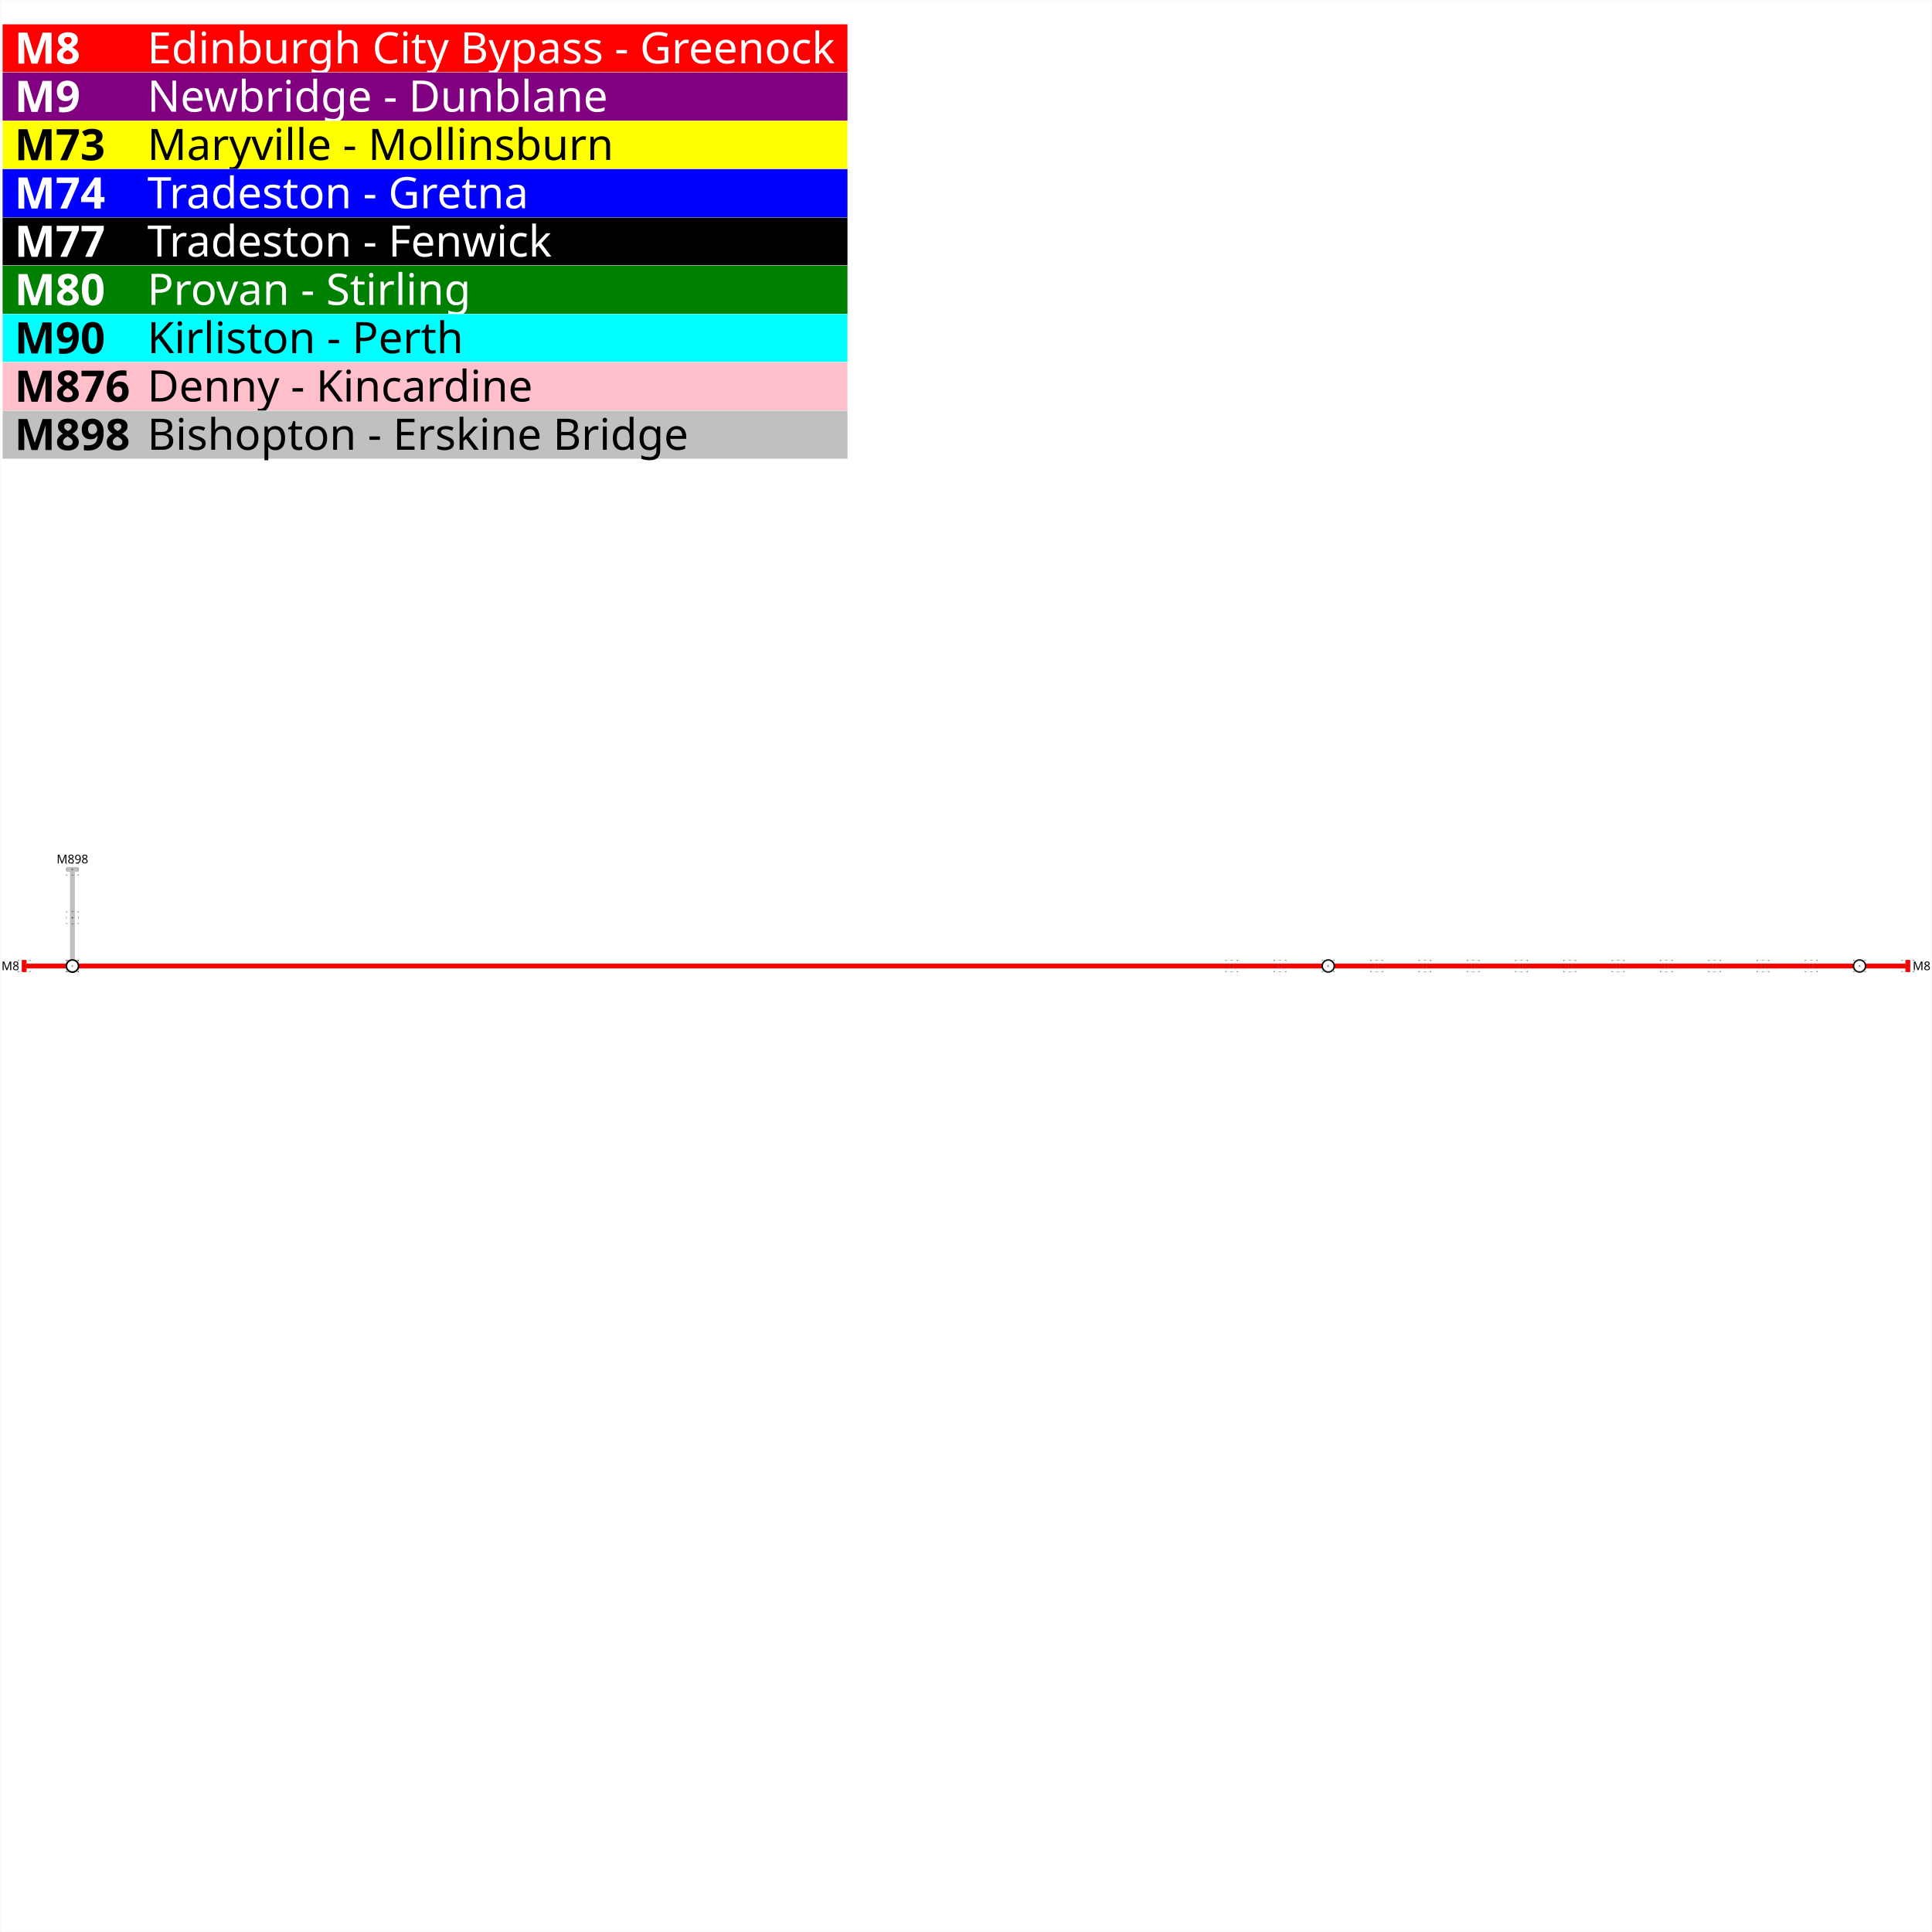
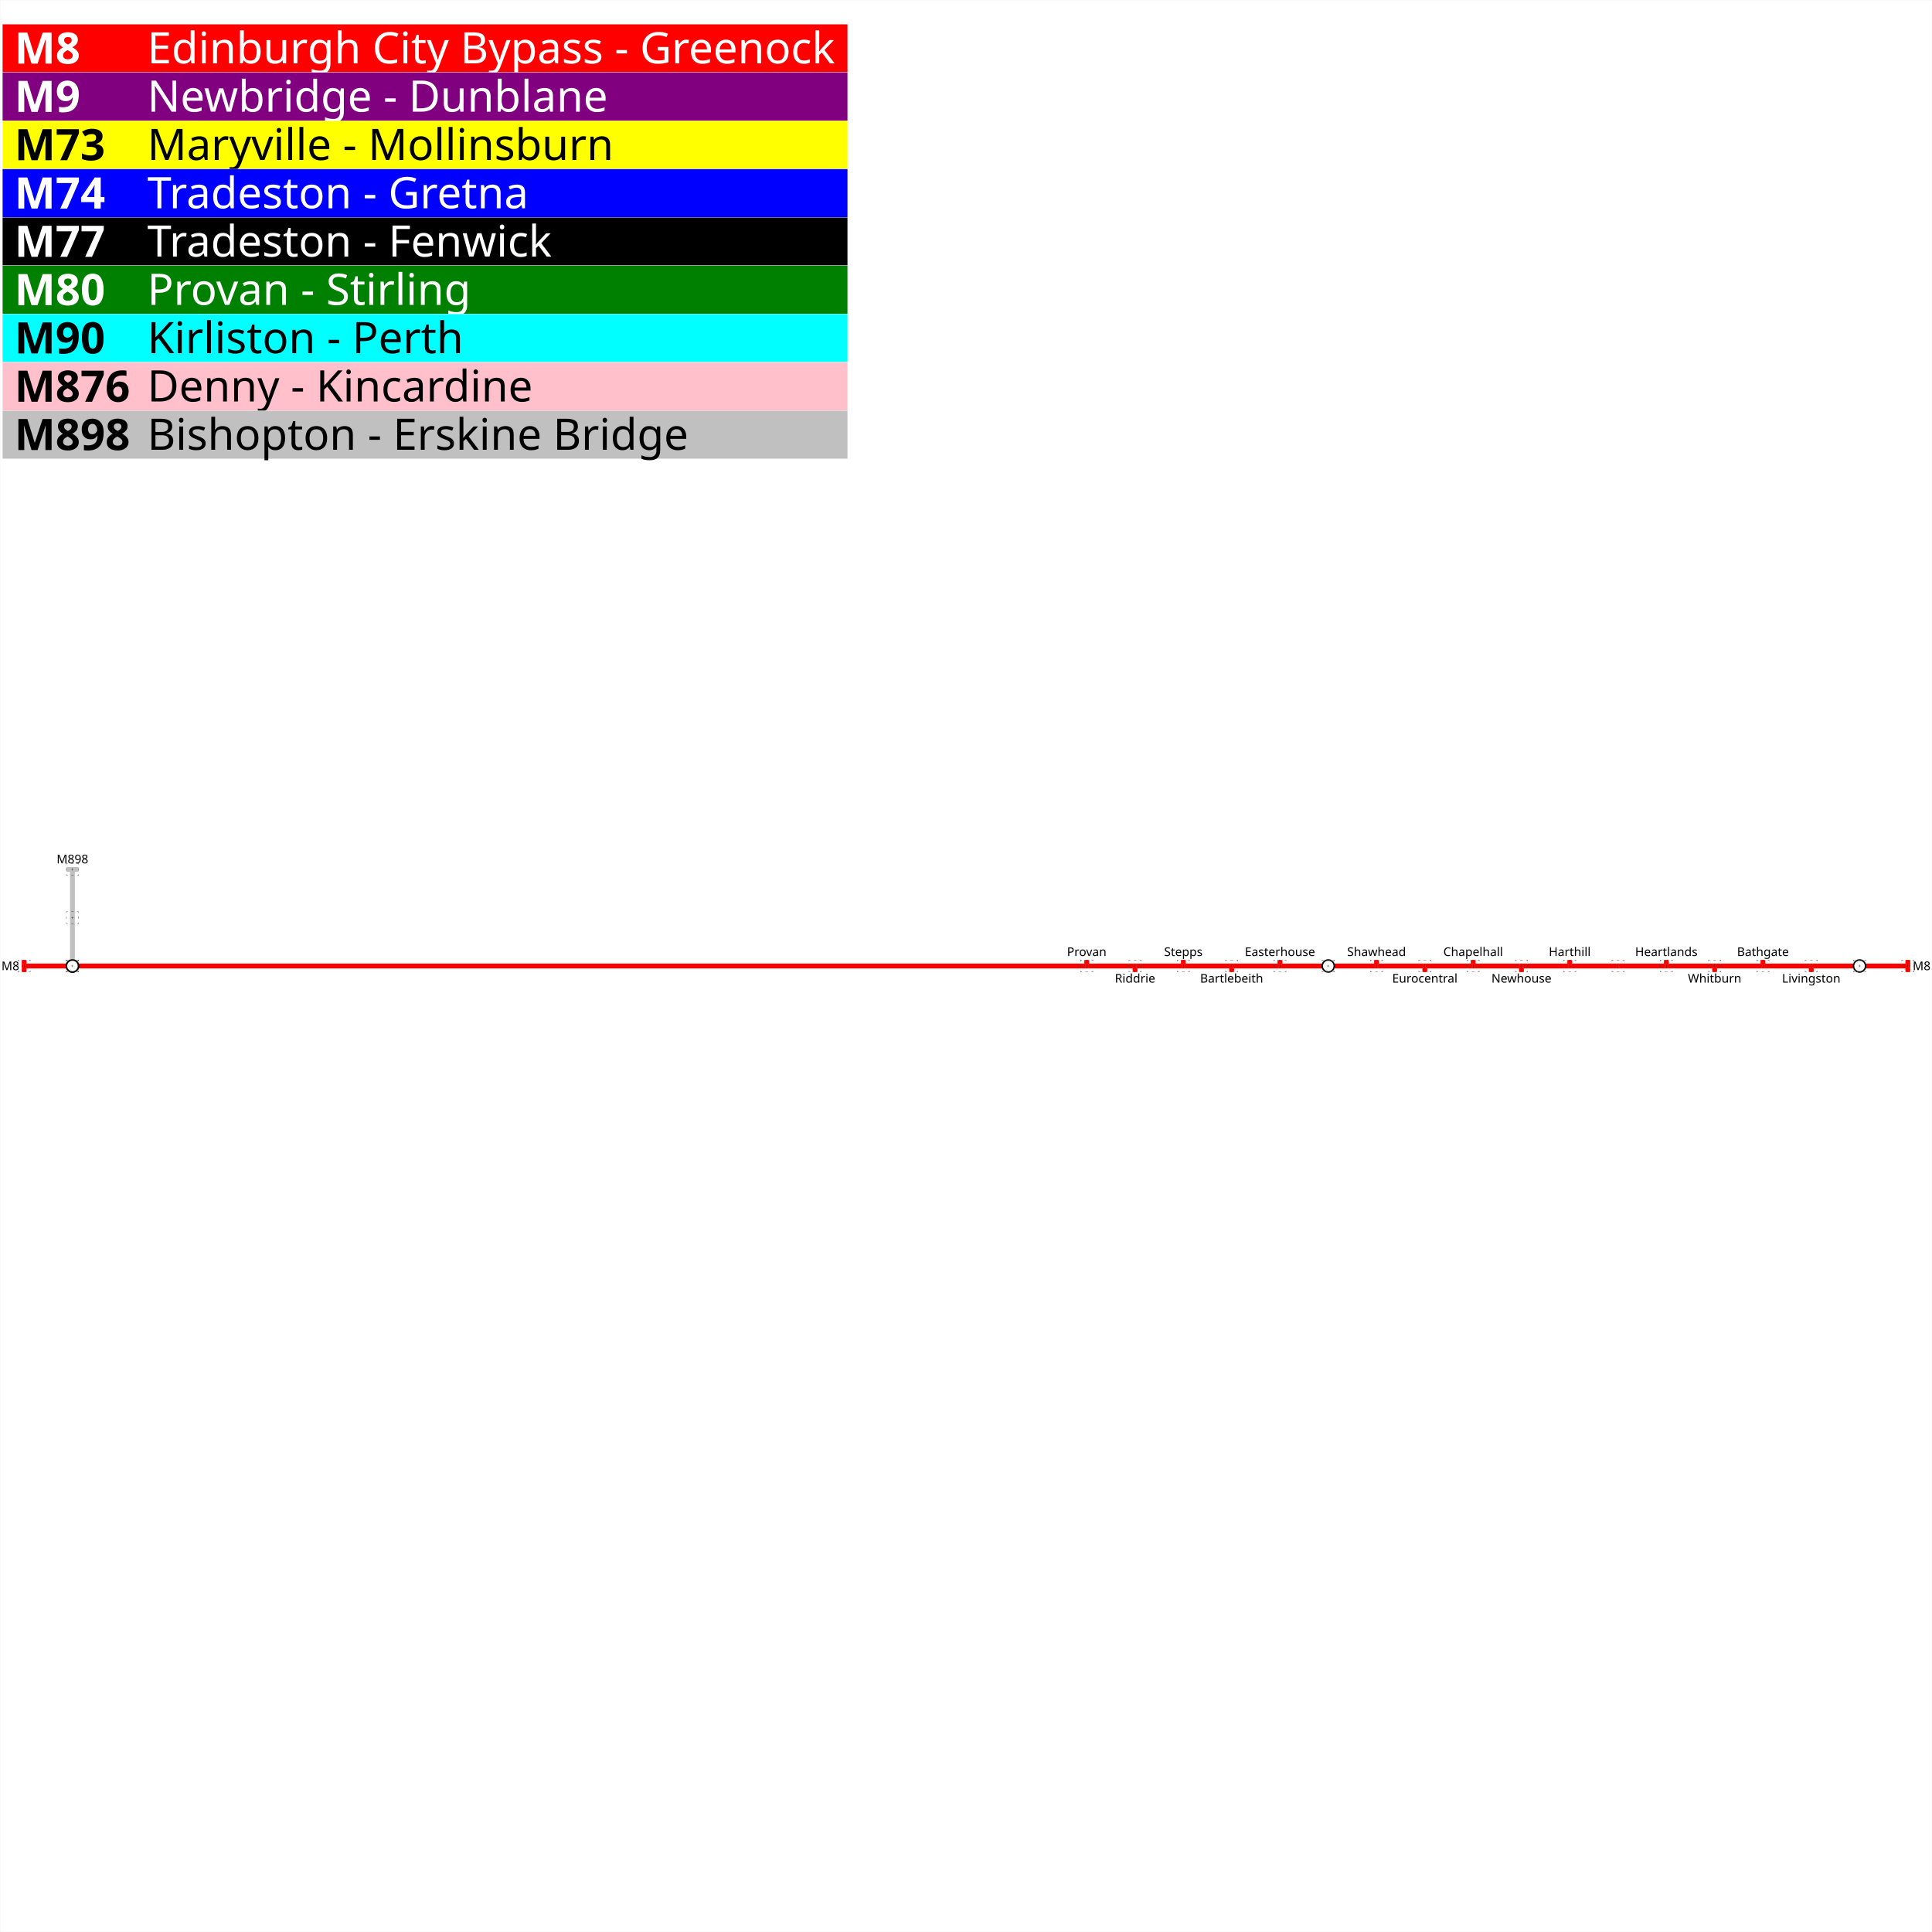
<svg xmlns="http://www.w3.org/2000/svg" version="1.1" baseProfile="full" width="8000" height="8000">
  <style>
    @font-face {
        font-family: "Fira Sans Condensed";
        src: url("https://fonts.googleapis.com/css?family=Fira+Sans+Condensed&amp;display=swap");
    }
  </style>
  <rect width="100%" height="100%" fill="white" stroke="#dddddd" />
  <rect x="10" y="100" fill="red" height="200" width="3500" stroke="white" stroke-width="1" />
  <g text-anchor="start" font-size="180px" dominant-baseline="middle" fill="white" font-family="Fira Sans Condensed">
    <text x="60" y="200" font-weight="bold">M8</text>
    <text x="610" y="200">Edinburgh City Bypass - Greenock</text>
  </g>
  <polyline points="7700,4000 7725,4000 7875,4000 7900,4000" stroke="red" fill="none" stroke-width="20" stroke-linecap="round" />
  <polyline points="7500,4000 7525,4000 7675,4000 7700,4000" stroke="red" fill="none" stroke-width="20" stroke-linecap="round" />
  <polyline points="7300,4000 7325,4000 7475,4000 7500,4000" stroke="red" fill="none" stroke-width="20" stroke-linecap="round" />
  <polyline points="7100,4000 7125,4000 7275,4000 7300,4000" stroke="red" fill="none" stroke-width="20" stroke-linecap="round" />
  <polyline points="6900,4000 6925,4000 7075,4000 7100,4000" stroke="red" fill="none" stroke-width="20" stroke-linecap="round" />
  <polyline points="6700,4000 6725,4000 6875,4000 6900,4000" stroke="red" fill="none" stroke-width="20" stroke-linecap="round" />
  <polyline points="6500,4000 6525,4000 6675,4000 6700,4000" stroke="red" fill="none" stroke-width="20" stroke-linecap="round" />
  <polyline points="6300,4000 6325,4000 6475,4000 6500,4000" stroke="red" fill="none" stroke-width="20" stroke-linecap="round" />
  <polyline points="6100,4000 6125,4000 6275,4000 6300,4000" stroke="red" fill="none" stroke-width="20" stroke-linecap="round" />
  <polyline points="5900,4000 5925,4000 6075,4000 6100,4000" stroke="red" fill="none" stroke-width="20" stroke-linecap="round" />
  <polyline points="5700,4000 5725,4000 5875,4000 5900,4000" stroke="red" fill="none" stroke-width="20" stroke-linecap="round" />
  <polyline points="5500,4000 5525,4000 5675,4000 5700,4000" stroke="red" fill="none" stroke-width="20" stroke-linecap="round" />
  <polyline points="5300,4000 5325,4000 5475,4000 5500,4000" stroke="red" fill="none" stroke-width="20" stroke-linecap="round" />
  <polyline points="5100,4000 5125,4000 5275,4000 5300,4000" stroke="red" fill="none" stroke-width="20" stroke-linecap="round" />
-   <polyline points="300,4000 325,4000 5075,4000 5100,4000" stroke="red" fill="none" stroke-width="20" stroke-linecap="round" />
+   <polyline points="4900,4000 4925,4000 5075,4000 5100,4000" stroke="red" fill="none" stroke-width="20" stroke-linecap="round" />
+   <polyline points="4700,4000 4725,4000 4875,4000 4900,4000" stroke="red" fill="none" stroke-width="20" stroke-linecap="round" />
+   <polyline points="4500,4000 4525,4000 4675,4000 4700,4000" stroke="red" fill="none" stroke-width="20" stroke-linecap="round" />
+   <polyline points="300,4000 325,4000 4475,4000 4500,4000" stroke="red" fill="none" stroke-width="20" stroke-linecap="round" />
  <polyline points="100,4000 125,4000 275,4000 300,4000" stroke="red" fill="none" stroke-width="20" stroke-linecap="round" />
  <rect x="7890" y="3975" width="20" height="50" fill="red" />
  <text x="7920" y="4000" dominant-baseline="middle" font-family="Fira Sans Condensed" font-size="50px">M8</text>
  <polyline points="7875,3975 7925,3975 7925,4025 7875,4025 7875,3975" stroke="silver" fill="none" stroke-dasharray="3" />
  <polyline points="7875,3975 7925,4025" stroke="silver" fill="none" stroke-dasharray="3" />
  <polyline points="7925,3975 7875,4025" stroke="silver" fill="none" stroke-dasharray="3" />
  <polyline points="7875,3980 7875,3975 7880,3975" stroke="black" fill="none" />
  <polyline points="7925,3980 7925,3975 7920,3975" stroke="black" fill="none" />
  <polyline points="7925,4020 7925,4025 7920,4025" stroke="black" fill="none" />
  <polyline points="7875,4020 7875,4025 7880,4025" stroke="black" fill="none" />
  <polyline points="7895,3975 7905,3975" stroke="black" fill="none" />
  <polyline points="7895,4025 7905,4025" stroke="black" fill="none" />
  <polyline points="7875,3995 7875,4005" stroke="black" fill="none" />
  <polyline points="7925,3995 7925,4005" stroke="black" fill="none" />
  <polyline points="7895,4000 7905,4000" stroke="black" fill="none" />
  <polyline points="7900,3995 7900,4005" stroke="black" fill="none" />
  <circle cx="7700" cy="4000" r="25" fill="white" stroke="black" stroke-width="6.25" />
  <polyline points="7675,3975 7725,3975 7725,4025 7675,4025 7675,3975" stroke="silver" fill="none" stroke-dasharray="3" />
  <polyline points="7675,3975 7725,4025" stroke="silver" fill="none" stroke-dasharray="3" />
  <polyline points="7725,3975 7675,4025" stroke="silver" fill="none" stroke-dasharray="3" />
  <polyline points="7675,3980 7675,3975 7680,3975" stroke="black" fill="none" />
  <polyline points="7725,3980 7725,3975 7720,3975" stroke="black" fill="none" />
  <polyline points="7725,4020 7725,4025 7720,4025" stroke="black" fill="none" />
  <polyline points="7675,4020 7675,4025 7680,4025" stroke="black" fill="none" />
  <polyline points="7695,3975 7705,3975" stroke="black" fill="none" />
  <polyline points="7695,4025 7705,4025" stroke="black" fill="none" />
  <polyline points="7675,3995 7675,4005" stroke="black" fill="none" />
  <polyline points="7725,3995 7725,4005" stroke="black" fill="none" />
  <polyline points="7695,4000 7705,4000" stroke="black" fill="none" />
  <polyline points="7700,3995 7700,4005" stroke="black" fill="none" />
+   <text x="7500" y="4030" font-family="Fira Sans Condensed" dominant-baseline="hanging" text-anchor="middle" font-size="50px">Livingston</text>
+   <polyline points="7500,4000 7500,4025" stroke="red" fill="none" stroke-width="20" stroke-linecap="butt" />
  <polyline points="7475,3975 7525,3975 7525,4025 7475,4025 7475,3975" stroke="silver" fill="none" stroke-dasharray="3" />
  <polyline points="7475,3975 7525,4025" stroke="silver" fill="none" stroke-dasharray="3" />
  <polyline points="7525,3975 7475,4025" stroke="silver" fill="none" stroke-dasharray="3" />
  <polyline points="7475,3980 7475,3975 7480,3975" stroke="black" fill="none" />
  <polyline points="7525,3980 7525,3975 7520,3975" stroke="black" fill="none" />
  <polyline points="7525,4020 7525,4025 7520,4025" stroke="black" fill="none" />
  <polyline points="7475,4020 7475,4025 7480,4025" stroke="black" fill="none" />
  <polyline points="7495,3975 7505,3975" stroke="black" fill="none" />
  <polyline points="7495,4025 7505,4025" stroke="black" fill="none" />
  <polyline points="7475,3995 7475,4005" stroke="black" fill="none" />
  <polyline points="7525,3995 7525,4005" stroke="black" fill="none" />
  <polyline points="7495,4000 7505,4000" stroke="black" fill="none" />
  <polyline points="7500,3995 7500,4005" stroke="black" fill="none" />
+   <text x="7300" y="3920" font-family="Fira Sans Condensed" dominant-baseline="hanging" text-anchor="middle" font-size="50px">Bathgate</text>
+   <polyline points="7300,4000 7300,3975" stroke="red" fill="none" stroke-width="20" stroke-linecap="butt" />
  <polyline points="7275,3975 7325,3975 7325,4025 7275,4025 7275,3975" stroke="silver" fill="none" stroke-dasharray="3" />
  <polyline points="7275,3975 7325,4025" stroke="silver" fill="none" stroke-dasharray="3" />
  <polyline points="7325,3975 7275,4025" stroke="silver" fill="none" stroke-dasharray="3" />
  <polyline points="7275,3980 7275,3975 7280,3975" stroke="black" fill="none" />
  <polyline points="7325,3980 7325,3975 7320,3975" stroke="black" fill="none" />
  <polyline points="7325,4020 7325,4025 7320,4025" stroke="black" fill="none" />
  <polyline points="7275,4020 7275,4025 7280,4025" stroke="black" fill="none" />
  <polyline points="7295,3975 7305,3975" stroke="black" fill="none" />
  <polyline points="7295,4025 7305,4025" stroke="black" fill="none" />
  <polyline points="7275,3995 7275,4005" stroke="black" fill="none" />
  <polyline points="7325,3995 7325,4005" stroke="black" fill="none" />
  <polyline points="7295,4000 7305,4000" stroke="black" fill="none" />
  <polyline points="7300,3995 7300,4005" stroke="black" fill="none" />
+   <text x="7100" y="4030" font-family="Fira Sans Condensed" dominant-baseline="hanging" text-anchor="middle" font-size="50px">Whitburn</text>
+   <polyline points="7100,4000 7100,4025" stroke="red" fill="none" stroke-width="20" stroke-linecap="butt" />
  <polyline points="7075,3975 7125,3975 7125,4025 7075,4025 7075,3975" stroke="silver" fill="none" stroke-dasharray="3" />
  <polyline points="7075,3975 7125,4025" stroke="silver" fill="none" stroke-dasharray="3" />
  <polyline points="7125,3975 7075,4025" stroke="silver" fill="none" stroke-dasharray="3" />
  <polyline points="7075,3980 7075,3975 7080,3975" stroke="black" fill="none" />
  <polyline points="7125,3980 7125,3975 7120,3975" stroke="black" fill="none" />
  <polyline points="7125,4020 7125,4025 7120,4025" stroke="black" fill="none" />
  <polyline points="7075,4020 7075,4025 7080,4025" stroke="black" fill="none" />
  <polyline points="7095,3975 7105,3975" stroke="black" fill="none" />
  <polyline points="7095,4025 7105,4025" stroke="black" fill="none" />
  <polyline points="7075,3995 7075,4005" stroke="black" fill="none" />
  <polyline points="7125,3995 7125,4005" stroke="black" fill="none" />
  <polyline points="7095,4000 7105,4000" stroke="black" fill="none" />
  <polyline points="7100,3995 7100,4005" stroke="black" fill="none" />
+   <text x="6900" y="3920" font-family="Fira Sans Condensed" dominant-baseline="hanging" text-anchor="middle" font-size="50px">Heartlands</text>
+   <polyline points="6900,4000 6900,3975" stroke="red" fill="none" stroke-width="20" stroke-linecap="butt" />
  <polyline points="6875,3975 6925,3975 6925,4025 6875,4025 6875,3975" stroke="silver" fill="none" stroke-dasharray="3" />
  <polyline points="6875,3975 6925,4025" stroke="silver" fill="none" stroke-dasharray="3" />
  <polyline points="6925,3975 6875,4025" stroke="silver" fill="none" stroke-dasharray="3" />
  <polyline points="6875,3980 6875,3975 6880,3975" stroke="black" fill="none" />
  <polyline points="6925,3980 6925,3975 6920,3975" stroke="black" fill="none" />
  <polyline points="6925,4020 6925,4025 6920,4025" stroke="black" fill="none" />
  <polyline points="6875,4020 6875,4025 6880,4025" stroke="black" fill="none" />
  <polyline points="6895,3975 6905,3975" stroke="black" fill="none" />
  <polyline points="6895,4025 6905,4025" stroke="black" fill="none" />
  <polyline points="6875,3995 6875,4005" stroke="black" fill="none" />
  <polyline points="6925,3995 6925,4005" stroke="black" fill="none" />
  <polyline points="6895,4000 6905,4000" stroke="black" fill="none" />
  <polyline points="6900,3995 6900,4005" stroke="black" fill="none" />
  <polyline points="6675,3975 6725,3975 6725,4025 6675,4025 6675,3975" stroke="silver" fill="none" stroke-dasharray="3" />
  <polyline points="6675,3975 6725,4025" stroke="silver" fill="none" stroke-dasharray="3" />
  <polyline points="6725,3975 6675,4025" stroke="silver" fill="none" stroke-dasharray="3" />
  <polyline points="6675,3980 6675,3975 6680,3975" stroke="black" fill="none" />
  <polyline points="6725,3980 6725,3975 6720,3975" stroke="black" fill="none" />
  <polyline points="6725,4020 6725,4025 6720,4025" stroke="black" fill="none" />
  <polyline points="6675,4020 6675,4025 6680,4025" stroke="black" fill="none" />
  <polyline points="6695,3975 6705,3975" stroke="black" fill="none" />
  <polyline points="6695,4025 6705,4025" stroke="black" fill="none" />
  <polyline points="6675,3995 6675,4005" stroke="black" fill="none" />
  <polyline points="6725,3995 6725,4005" stroke="black" fill="none" />
  <polyline points="6695,4000 6705,4000" stroke="black" fill="none" />
  <polyline points="6700,3995 6700,4005" stroke="black" fill="none" />
+   <text x="6500" y="3920" font-family="Fira Sans Condensed" dominant-baseline="hanging" text-anchor="middle" font-size="50px">Harthill</text>
+   <polyline points="6500,4000 6500,3975" stroke="red" fill="none" stroke-width="20" stroke-linecap="butt" />
  <polyline points="6475,3975 6525,3975 6525,4025 6475,4025 6475,3975" stroke="silver" fill="none" stroke-dasharray="3" />
  <polyline points="6475,3975 6525,4025" stroke="silver" fill="none" stroke-dasharray="3" />
  <polyline points="6525,3975 6475,4025" stroke="silver" fill="none" stroke-dasharray="3" />
  <polyline points="6475,3980 6475,3975 6480,3975" stroke="black" fill="none" />
  <polyline points="6525,3980 6525,3975 6520,3975" stroke="black" fill="none" />
  <polyline points="6525,4020 6525,4025 6520,4025" stroke="black" fill="none" />
  <polyline points="6475,4020 6475,4025 6480,4025" stroke="black" fill="none" />
  <polyline points="6495,3975 6505,3975" stroke="black" fill="none" />
  <polyline points="6495,4025 6505,4025" stroke="black" fill="none" />
  <polyline points="6475,3995 6475,4005" stroke="black" fill="none" />
  <polyline points="6525,3995 6525,4005" stroke="black" fill="none" />
  <polyline points="6495,4000 6505,4000" stroke="black" fill="none" />
  <polyline points="6500,3995 6500,4005" stroke="black" fill="none" />
+   <text x="6300" y="4030" font-family="Fira Sans Condensed" dominant-baseline="hanging" text-anchor="middle" font-size="50px">Newhouse</text>
+   <polyline points="6300,4000 6300,4025" stroke="red" fill="none" stroke-width="20" stroke-linecap="butt" />
  <polyline points="6275,3975 6325,3975 6325,4025 6275,4025 6275,3975" stroke="silver" fill="none" stroke-dasharray="3" />
  <polyline points="6275,3975 6325,4025" stroke="silver" fill="none" stroke-dasharray="3" />
  <polyline points="6325,3975 6275,4025" stroke="silver" fill="none" stroke-dasharray="3" />
  <polyline points="6275,3980 6275,3975 6280,3975" stroke="black" fill="none" />
  <polyline points="6325,3980 6325,3975 6320,3975" stroke="black" fill="none" />
  <polyline points="6325,4020 6325,4025 6320,4025" stroke="black" fill="none" />
  <polyline points="6275,4020 6275,4025 6280,4025" stroke="black" fill="none" />
  <polyline points="6295,3975 6305,3975" stroke="black" fill="none" />
  <polyline points="6295,4025 6305,4025" stroke="black" fill="none" />
  <polyline points="6275,3995 6275,4005" stroke="black" fill="none" />
  <polyline points="6325,3995 6325,4005" stroke="black" fill="none" />
  <polyline points="6295,4000 6305,4000" stroke="black" fill="none" />
  <polyline points="6300,3995 6300,4005" stroke="black" fill="none" />
+   <text x="6100" y="3920" font-family="Fira Sans Condensed" dominant-baseline="hanging" text-anchor="middle" font-size="50px">Chapelhall</text>
+   <polyline points="6100,4000 6100,3975" stroke="red" fill="none" stroke-width="20" stroke-linecap="butt" />
  <polyline points="6075,3975 6125,3975 6125,4025 6075,4025 6075,3975" stroke="silver" fill="none" stroke-dasharray="3" />
  <polyline points="6075,3975 6125,4025" stroke="silver" fill="none" stroke-dasharray="3" />
  <polyline points="6125,3975 6075,4025" stroke="silver" fill="none" stroke-dasharray="3" />
  <polyline points="6075,3980 6075,3975 6080,3975" stroke="black" fill="none" />
  <polyline points="6125,3980 6125,3975 6120,3975" stroke="black" fill="none" />
  <polyline points="6125,4020 6125,4025 6120,4025" stroke="black" fill="none" />
  <polyline points="6075,4020 6075,4025 6080,4025" stroke="black" fill="none" />
  <polyline points="6095,3975 6105,3975" stroke="black" fill="none" />
  <polyline points="6095,4025 6105,4025" stroke="black" fill="none" />
  <polyline points="6075,3995 6075,4005" stroke="black" fill="none" />
  <polyline points="6125,3995 6125,4005" stroke="black" fill="none" />
  <polyline points="6095,4000 6105,4000" stroke="black" fill="none" />
  <polyline points="6100,3995 6100,4005" stroke="black" fill="none" />
+   <text x="5900" y="4030" font-family="Fira Sans Condensed" dominant-baseline="hanging" text-anchor="middle" font-size="50px">Eurocentral</text>
+   <polyline points="5900,4000 5900,4025" stroke="red" fill="none" stroke-width="20" stroke-linecap="butt" />
  <polyline points="5875,3975 5925,3975 5925,4025 5875,4025 5875,3975" stroke="silver" fill="none" stroke-dasharray="3" />
  <polyline points="5875,3975 5925,4025" stroke="silver" fill="none" stroke-dasharray="3" />
  <polyline points="5925,3975 5875,4025" stroke="silver" fill="none" stroke-dasharray="3" />
  <polyline points="5875,3980 5875,3975 5880,3975" stroke="black" fill="none" />
  <polyline points="5925,3980 5925,3975 5920,3975" stroke="black" fill="none" />
  <polyline points="5925,4020 5925,4025 5920,4025" stroke="black" fill="none" />
  <polyline points="5875,4020 5875,4025 5880,4025" stroke="black" fill="none" />
  <polyline points="5895,3975 5905,3975" stroke="black" fill="none" />
  <polyline points="5895,4025 5905,4025" stroke="black" fill="none" />
  <polyline points="5875,3995 5875,4005" stroke="black" fill="none" />
  <polyline points="5925,3995 5925,4005" stroke="black" fill="none" />
  <polyline points="5895,4000 5905,4000" stroke="black" fill="none" />
  <polyline points="5900,3995 5900,4005" stroke="black" fill="none" />
+   <text x="5700" y="3920" font-family="Fira Sans Condensed" dominant-baseline="hanging" text-anchor="middle" font-size="50px">Shawhead</text>
+   <polyline points="5700,4000 5700,3975" stroke="red" fill="none" stroke-width="20" stroke-linecap="butt" />
  <polyline points="5675,3975 5725,3975 5725,4025 5675,4025 5675,3975" stroke="silver" fill="none" stroke-dasharray="3" />
  <polyline points="5675,3975 5725,4025" stroke="silver" fill="none" stroke-dasharray="3" />
  <polyline points="5725,3975 5675,4025" stroke="silver" fill="none" stroke-dasharray="3" />
  <polyline points="5675,3980 5675,3975 5680,3975" stroke="black" fill="none" />
  <polyline points="5725,3980 5725,3975 5720,3975" stroke="black" fill="none" />
  <polyline points="5725,4020 5725,4025 5720,4025" stroke="black" fill="none" />
  <polyline points="5675,4020 5675,4025 5680,4025" stroke="black" fill="none" />
  <polyline points="5695,3975 5705,3975" stroke="black" fill="none" />
  <polyline points="5695,4025 5705,4025" stroke="black" fill="none" />
  <polyline points="5675,3995 5675,4005" stroke="black" fill="none" />
  <polyline points="5725,3995 5725,4005" stroke="black" fill="none" />
  <polyline points="5695,4000 5705,4000" stroke="black" fill="none" />
  <polyline points="5700,3995 5700,4005" stroke="black" fill="none" />
  <circle cx="5500" cy="4000" r="25" fill="white" stroke="black" stroke-width="6.25" />
  <polyline points="5475,3975 5525,3975 5525,4025 5475,4025 5475,3975" stroke="silver" fill="none" stroke-dasharray="3" />
  <polyline points="5475,3975 5525,4025" stroke="silver" fill="none" stroke-dasharray="3" />
  <polyline points="5525,3975 5475,4025" stroke="silver" fill="none" stroke-dasharray="3" />
  <polyline points="5475,3980 5475,3975 5480,3975" stroke="black" fill="none" />
  <polyline points="5525,3980 5525,3975 5520,3975" stroke="black" fill="none" />
  <polyline points="5525,4020 5525,4025 5520,4025" stroke="black" fill="none" />
  <polyline points="5475,4020 5475,4025 5480,4025" stroke="black" fill="none" />
  <polyline points="5495,3975 5505,3975" stroke="black" fill="none" />
  <polyline points="5495,4025 5505,4025" stroke="black" fill="none" />
  <polyline points="5475,3995 5475,4005" stroke="black" fill="none" />
  <polyline points="5525,3995 5525,4005" stroke="black" fill="none" />
  <polyline points="5495,4000 5505,4000" stroke="black" fill="none" />
  <polyline points="5500,3995 5500,4005" stroke="black" fill="none" />
+   <text x="5300" y="3920" font-family="Fira Sans Condensed" dominant-baseline="hanging" text-anchor="middle" font-size="50px">Easterhouse</text>
+   <polyline points="5300,4000 5300,3975" stroke="red" fill="none" stroke-width="20" stroke-linecap="butt" />
  <polyline points="5275,3975 5325,3975 5325,4025 5275,4025 5275,3975" stroke="silver" fill="none" stroke-dasharray="3" />
  <polyline points="5275,3975 5325,4025" stroke="silver" fill="none" stroke-dasharray="3" />
  <polyline points="5325,3975 5275,4025" stroke="silver" fill="none" stroke-dasharray="3" />
  <polyline points="5275,3980 5275,3975 5280,3975" stroke="black" fill="none" />
  <polyline points="5325,3980 5325,3975 5320,3975" stroke="black" fill="none" />
  <polyline points="5325,4020 5325,4025 5320,4025" stroke="black" fill="none" />
  <polyline points="5275,4020 5275,4025 5280,4025" stroke="black" fill="none" />
  <polyline points="5295,3975 5305,3975" stroke="black" fill="none" />
  <polyline points="5295,4025 5305,4025" stroke="black" fill="none" />
  <polyline points="5275,3995 5275,4005" stroke="black" fill="none" />
  <polyline points="5325,3995 5325,4005" stroke="black" fill="none" />
  <polyline points="5295,4000 5305,4000" stroke="black" fill="none" />
  <polyline points="5300,3995 5300,4005" stroke="black" fill="none" />
+   <text x="5100" y="4030" font-family="Fira Sans Condensed" dominant-baseline="hanging" text-anchor="middle" font-size="50px">Bartlebeith</text>
+   <polyline points="5100,4000 5100,4025" stroke="red" fill="none" stroke-width="20" stroke-linecap="butt" />
  <polyline points="5075,3975 5125,3975 5125,4025 5075,4025 5075,3975" stroke="silver" fill="none" stroke-dasharray="3" />
  <polyline points="5075,3975 5125,4025" stroke="silver" fill="none" stroke-dasharray="3" />
  <polyline points="5125,3975 5075,4025" stroke="silver" fill="none" stroke-dasharray="3" />
  <polyline points="5075,3980 5075,3975 5080,3975" stroke="black" fill="none" />
  <polyline points="5125,3980 5125,3975 5120,3975" stroke="black" fill="none" />
  <polyline points="5125,4020 5125,4025 5120,4025" stroke="black" fill="none" />
  <polyline points="5075,4020 5075,4025 5080,4025" stroke="black" fill="none" />
  <polyline points="5095,3975 5105,3975" stroke="black" fill="none" />
  <polyline points="5095,4025 5105,4025" stroke="black" fill="none" />
  <polyline points="5075,3995 5075,4005" stroke="black" fill="none" />
  <polyline points="5125,3995 5125,4005" stroke="black" fill="none" />
  <polyline points="5095,4000 5105,4000" stroke="black" fill="none" />
  <polyline points="5100,3995 5100,4005" stroke="black" fill="none" />
+   <text x="4900" y="3920" font-family="Fira Sans Condensed" dominant-baseline="hanging" text-anchor="middle" font-size="50px">Stepps</text>
+   <polyline points="4900,4000 4900,3975" stroke="red" fill="none" stroke-width="20" stroke-linecap="butt" />
+   <polyline points="4875,3975 4925,3975 4925,4025 4875,4025 4875,3975" stroke="silver" fill="none" stroke-dasharray="3" />
+   <polyline points="4875,3975 4925,4025" stroke="silver" fill="none" stroke-dasharray="3" />
+   <polyline points="4925,3975 4875,4025" stroke="silver" fill="none" stroke-dasharray="3" />
+   <polyline points="4875,3980 4875,3975 4880,3975" stroke="black" fill="none" />
+   <polyline points="4925,3980 4925,3975 4920,3975" stroke="black" fill="none" />
+   <polyline points="4925,4020 4925,4025 4920,4025" stroke="black" fill="none" />
+   <polyline points="4875,4020 4875,4025 4880,4025" stroke="black" fill="none" />
+   <polyline points="4895,3975 4905,3975" stroke="black" fill="none" />
+   <polyline points="4895,4025 4905,4025" stroke="black" fill="none" />
+   <polyline points="4875,3995 4875,4005" stroke="black" fill="none" />
+   <polyline points="4925,3995 4925,4005" stroke="black" fill="none" />
+   <polyline points="4895,4000 4905,4000" stroke="black" fill="none" />
+   <polyline points="4900,3995 4900,4005" stroke="black" fill="none" />
+   <text x="4700" y="4030" font-family="Fira Sans Condensed" dominant-baseline="hanging" text-anchor="middle" font-size="50px">Riddrie</text>
+   <polyline points="4700,4000 4700,4025" stroke="red" fill="none" stroke-width="20" stroke-linecap="butt" />
+   <polyline points="4675,3975 4725,3975 4725,4025 4675,4025 4675,3975" stroke="silver" fill="none" stroke-dasharray="3" />
+   <polyline points="4675,3975 4725,4025" stroke="silver" fill="none" stroke-dasharray="3" />
+   <polyline points="4725,3975 4675,4025" stroke="silver" fill="none" stroke-dasharray="3" />
+   <polyline points="4675,3980 4675,3975 4680,3975" stroke="black" fill="none" />
+   <polyline points="4725,3980 4725,3975 4720,3975" stroke="black" fill="none" />
+   <polyline points="4725,4020 4725,4025 4720,4025" stroke="black" fill="none" />
+   <polyline points="4675,4020 4675,4025 4680,4025" stroke="black" fill="none" />
+   <polyline points="4695,3975 4705,3975" stroke="black" fill="none" />
+   <polyline points="4695,4025 4705,4025" stroke="black" fill="none" />
+   <polyline points="4675,3995 4675,4005" stroke="black" fill="none" />
+   <polyline points="4725,3995 4725,4005" stroke="black" fill="none" />
+   <polyline points="4695,4000 4705,4000" stroke="black" fill="none" />
+   <polyline points="4700,3995 4700,4005" stroke="black" fill="none" />
+   <text x="4500" y="3920" font-family="Fira Sans Condensed" dominant-baseline="hanging" text-anchor="middle" font-size="50px">Provan</text>
+   <polyline points="4500,4000 4500,3975" stroke="red" fill="none" stroke-width="20" stroke-linecap="butt" />
+   <polyline points="4475,3975 4525,3975 4525,4025 4475,4025 4475,3975" stroke="silver" fill="none" stroke-dasharray="3" />
+   <polyline points="4475,3975 4525,4025" stroke="silver" fill="none" stroke-dasharray="3" />
+   <polyline points="4525,3975 4475,4025" stroke="silver" fill="none" stroke-dasharray="3" />
+   <polyline points="4475,3980 4475,3975 4480,3975" stroke="black" fill="none" />
+   <polyline points="4525,3980 4525,3975 4520,3975" stroke="black" fill="none" />
+   <polyline points="4525,4020 4525,4025 4520,4025" stroke="black" fill="none" />
+   <polyline points="4475,4020 4475,4025 4480,4025" stroke="black" fill="none" />
+   <polyline points="4495,3975 4505,3975" stroke="black" fill="none" />
+   <polyline points="4495,4025 4505,4025" stroke="black" fill="none" />
+   <polyline points="4475,3995 4475,4005" stroke="black" fill="none" />
+   <polyline points="4525,3995 4525,4005" stroke="black" fill="none" />
+   <polyline points="4495,4000 4505,4000" stroke="black" fill="none" />
+   <polyline points="4500,3995 4500,4005" stroke="black" fill="none" />
  <circle cx="300" cy="4000" r="25" fill="white" stroke="black" stroke-width="6.25" />
  <polyline points="275,3975 325,3975 325,4025 275,4025 275,3975" stroke="silver" fill="none" stroke-dasharray="3" />
  <polyline points="275,3975 325,4025" stroke="silver" fill="none" stroke-dasharray="3" />
  <polyline points="325,3975 275,4025" stroke="silver" fill="none" stroke-dasharray="3" />
  <polyline points="275,3980 275,3975 280,3975" stroke="black" fill="none" />
  <polyline points="325,3980 325,3975 320,3975" stroke="black" fill="none" />
  <polyline points="325,4020 325,4025 320,4025" stroke="black" fill="none" />
  <polyline points="275,4020 275,4025 280,4025" stroke="black" fill="none" />
  <polyline points="295,3975 305,3975" stroke="black" fill="none" />
  <polyline points="295,4025 305,4025" stroke="black" fill="none" />
  <polyline points="275,3995 275,4005" stroke="black" fill="none" />
  <polyline points="325,3995 325,4005" stroke="black" fill="none" />
  <polyline points="295,4000 305,4000" stroke="black" fill="none" />
  <polyline points="300,3995 300,4005" stroke="black" fill="none" />
  <rect x="90" y="3975" width="20" height="50" fill="red" />
  <text x="80" y="4000" text-anchor="end" dominant-baseline="middle" font-family="Fira Sans Condensed" font-size="50px">M8</text>
  <polyline points="75,3975 125,3975 125,4025 75,4025 75,3975" stroke="silver" fill="none" stroke-dasharray="3" />
  <polyline points="75,3975 125,4025" stroke="silver" fill="none" stroke-dasharray="3" />
  <polyline points="125,3975 75,4025" stroke="silver" fill="none" stroke-dasharray="3" />
  <polyline points="75,3980 75,3975 80,3975" stroke="black" fill="none" />
  <polyline points="125,3980 125,3975 120,3975" stroke="black" fill="none" />
  <polyline points="125,4020 125,4025 120,4025" stroke="black" fill="none" />
  <polyline points="75,4020 75,4025 80,4025" stroke="black" fill="none" />
  <polyline points="95,3975 105,3975" stroke="black" fill="none" />
  <polyline points="95,4025 105,4025" stroke="black" fill="none" />
  <polyline points="75,3995 75,4005" stroke="black" fill="none" />
  <polyline points="125,3995 125,4005" stroke="black" fill="none" />
  <polyline points="95,4000 105,4000" stroke="black" fill="none" />
  <polyline points="100,3995 100,4005" stroke="black" fill="none" />
  <rect x="10" y="300" fill="purple" height="200" width="3500" stroke="white" stroke-width="1" />
  <g text-anchor="start" font-size="180px" dominant-baseline="middle" fill="white" font-family="Fira Sans Condensed">
    <text x="60" y="400" font-weight="bold">M9</text>
    <text x="610" y="400">Newbridge - Dunblane</text>
  </g>
  <rect x="10" y="500" fill="yellow" height="200" width="3500" stroke="white" stroke-width="1" />
  <g text-anchor="start" font-size="180px" dominant-baseline="middle" fill="black" font-family="Fira Sans Condensed">
    <text x="60" y="600" font-weight="bold">M73</text>
    <text x="610" y="600">Maryville - Mollinsburn</text>
  </g>
  <rect x="10" y="700" fill="blue" height="200" width="3500" stroke="white" stroke-width="1" />
  <g text-anchor="start" font-size="180px" dominant-baseline="middle" fill="white" font-family="Fira Sans Condensed">
    <text x="60" y="800" font-weight="bold">M74</text>
    <text x="610" y="800">Tradeston - Gretna</text>
  </g>
  <rect x="10" y="900" fill="dark-green" height="200" width="3500" stroke="white" stroke-width="1" />
  <g text-anchor="start" font-size="180px" dominant-baseline="middle" fill="white" font-family="Fira Sans Condensed">
    <text x="60" y="1000" font-weight="bold">M77</text>
    <text x="610" y="1000">Tradeston - Fenwick</text>
  </g>
  <rect x="10" y="1100" fill="green" height="200" width="3500" stroke="white" stroke-width="1" />
  <g text-anchor="start" font-size="180px" dominant-baseline="middle" fill="white" font-family="Fira Sans Condensed">
    <text x="60" y="1200" font-weight="bold">M80</text>
    <text x="610" y="1200">Provan - Stirling</text>
  </g>
  <rect x="10" y="1300" fill="cyan" height="200" width="3500" stroke="white" stroke-width="1" />
  <g text-anchor="start" font-size="180px" dominant-baseline="middle" fill="black" font-family="Fira Sans Condensed">
    <text x="60" y="1400" font-weight="bold">M90</text>
    <text x="610" y="1400">Kirliston - Perth</text>
  </g>
  <rect x="10" y="1500" fill="pink" height="200" width="3500" stroke="white" stroke-width="1" />
  <g text-anchor="start" font-size="180px" dominant-baseline="middle" fill="black" font-family="Fira Sans Condensed">
    <text x="60" y="1600" font-weight="bold">M876</text>
    <text x="610" y="1600">Denny - Kincardine</text>
  </g>
  <rect x="10" y="1700" fill="silver" height="200" width="3500" stroke="white" stroke-width="1" />
  <g text-anchor="start" font-size="180px" dominant-baseline="middle" fill="black" font-family="Fira Sans Condensed">
    <text x="60" y="1800" font-weight="bold">M898</text>
    <text x="610" y="1800">Bishopton - Erskine Bridge</text>
  </g>
  <polyline points="300,3800 300,3825 300,3975 300,4000" stroke="silver" fill="none" stroke-width="20" stroke-linecap="round" />
  <polyline points="300,3600 300,3625 300,3775 300,3800" stroke="silver" fill="none" stroke-width="20" stroke-linecap="round" />
  <circle cx="300" cy="4000" r="25" fill="white" stroke="black" stroke-width="6.25" />
  <polyline points="275,3980 275,3975 280,3975" stroke="black" fill="none" />
  <polyline points="325,3980 325,3975 320,3975" stroke="black" fill="none" />
  <polyline points="325,4020 325,4025 320,4025" stroke="black" fill="none" />
  <polyline points="275,4020 275,4025 280,4025" stroke="black" fill="none" />
  <polyline points="295,3975 305,3975" stroke="black" fill="none" />
  <polyline points="295,4025 305,4025" stroke="black" fill="none" />
  <polyline points="275,3995 275,4005" stroke="black" fill="none" />
  <polyline points="325,3995 325,4005" stroke="black" fill="none" />
  <polyline points="295,4000 305,4000" stroke="black" fill="none" />
  <polyline points="300,3995 300,4005" stroke="black" fill="none" />
  <polyline points="275,3780 275,3775 280,3775" stroke="black" fill="none" />
  <polyline points="325,3780 325,3775 320,3775" stroke="black" fill="none" />
  <polyline points="325,3820 325,3825 320,3825" stroke="black" fill="none" />
  <polyline points="275,3820 275,3825 280,3825" stroke="black" fill="none" />
  <polyline points="295,3775 305,3775" stroke="black" fill="none" />
  <polyline points="295,3825 305,3825" stroke="black" fill="none" />
  <polyline points="275,3795 275,3805" stroke="black" fill="none" />
  <polyline points="325,3795 325,3805" stroke="black" fill="none" />
  <polyline points="295,3800 305,3800" stroke="black" fill="none" />
  <polyline points="300,3795 300,3805" stroke="black" fill="none" />
  <rect x="275" y="3590" width="50" height="20" fill="silver" />
  <text x="300" y="3575" text-anchor="middle" dominant-baseline="baseline" font-family="Fira Sans Condensed" font-size="50px">M898</text>
  <polyline points="275,3580 275,3575 280,3575" stroke="black" fill="none" />
  <polyline points="325,3580 325,3575 320,3575" stroke="black" fill="none" />
  <polyline points="325,3620 325,3625 320,3625" stroke="black" fill="none" />
  <polyline points="275,3620 275,3625 280,3625" stroke="black" fill="none" />
  <polyline points="295,3575 305,3575" stroke="black" fill="none" />
  <polyline points="295,3625 305,3625" stroke="black" fill="none" />
  <polyline points="275,3595 275,3605" stroke="black" fill="none" />
  <polyline points="325,3595 325,3605" stroke="black" fill="none" />
  <polyline points="295,3600 305,3600" stroke="black" fill="none" />
  <polyline points="300,3595 300,3605" stroke="black" fill="none" />
</svg>
